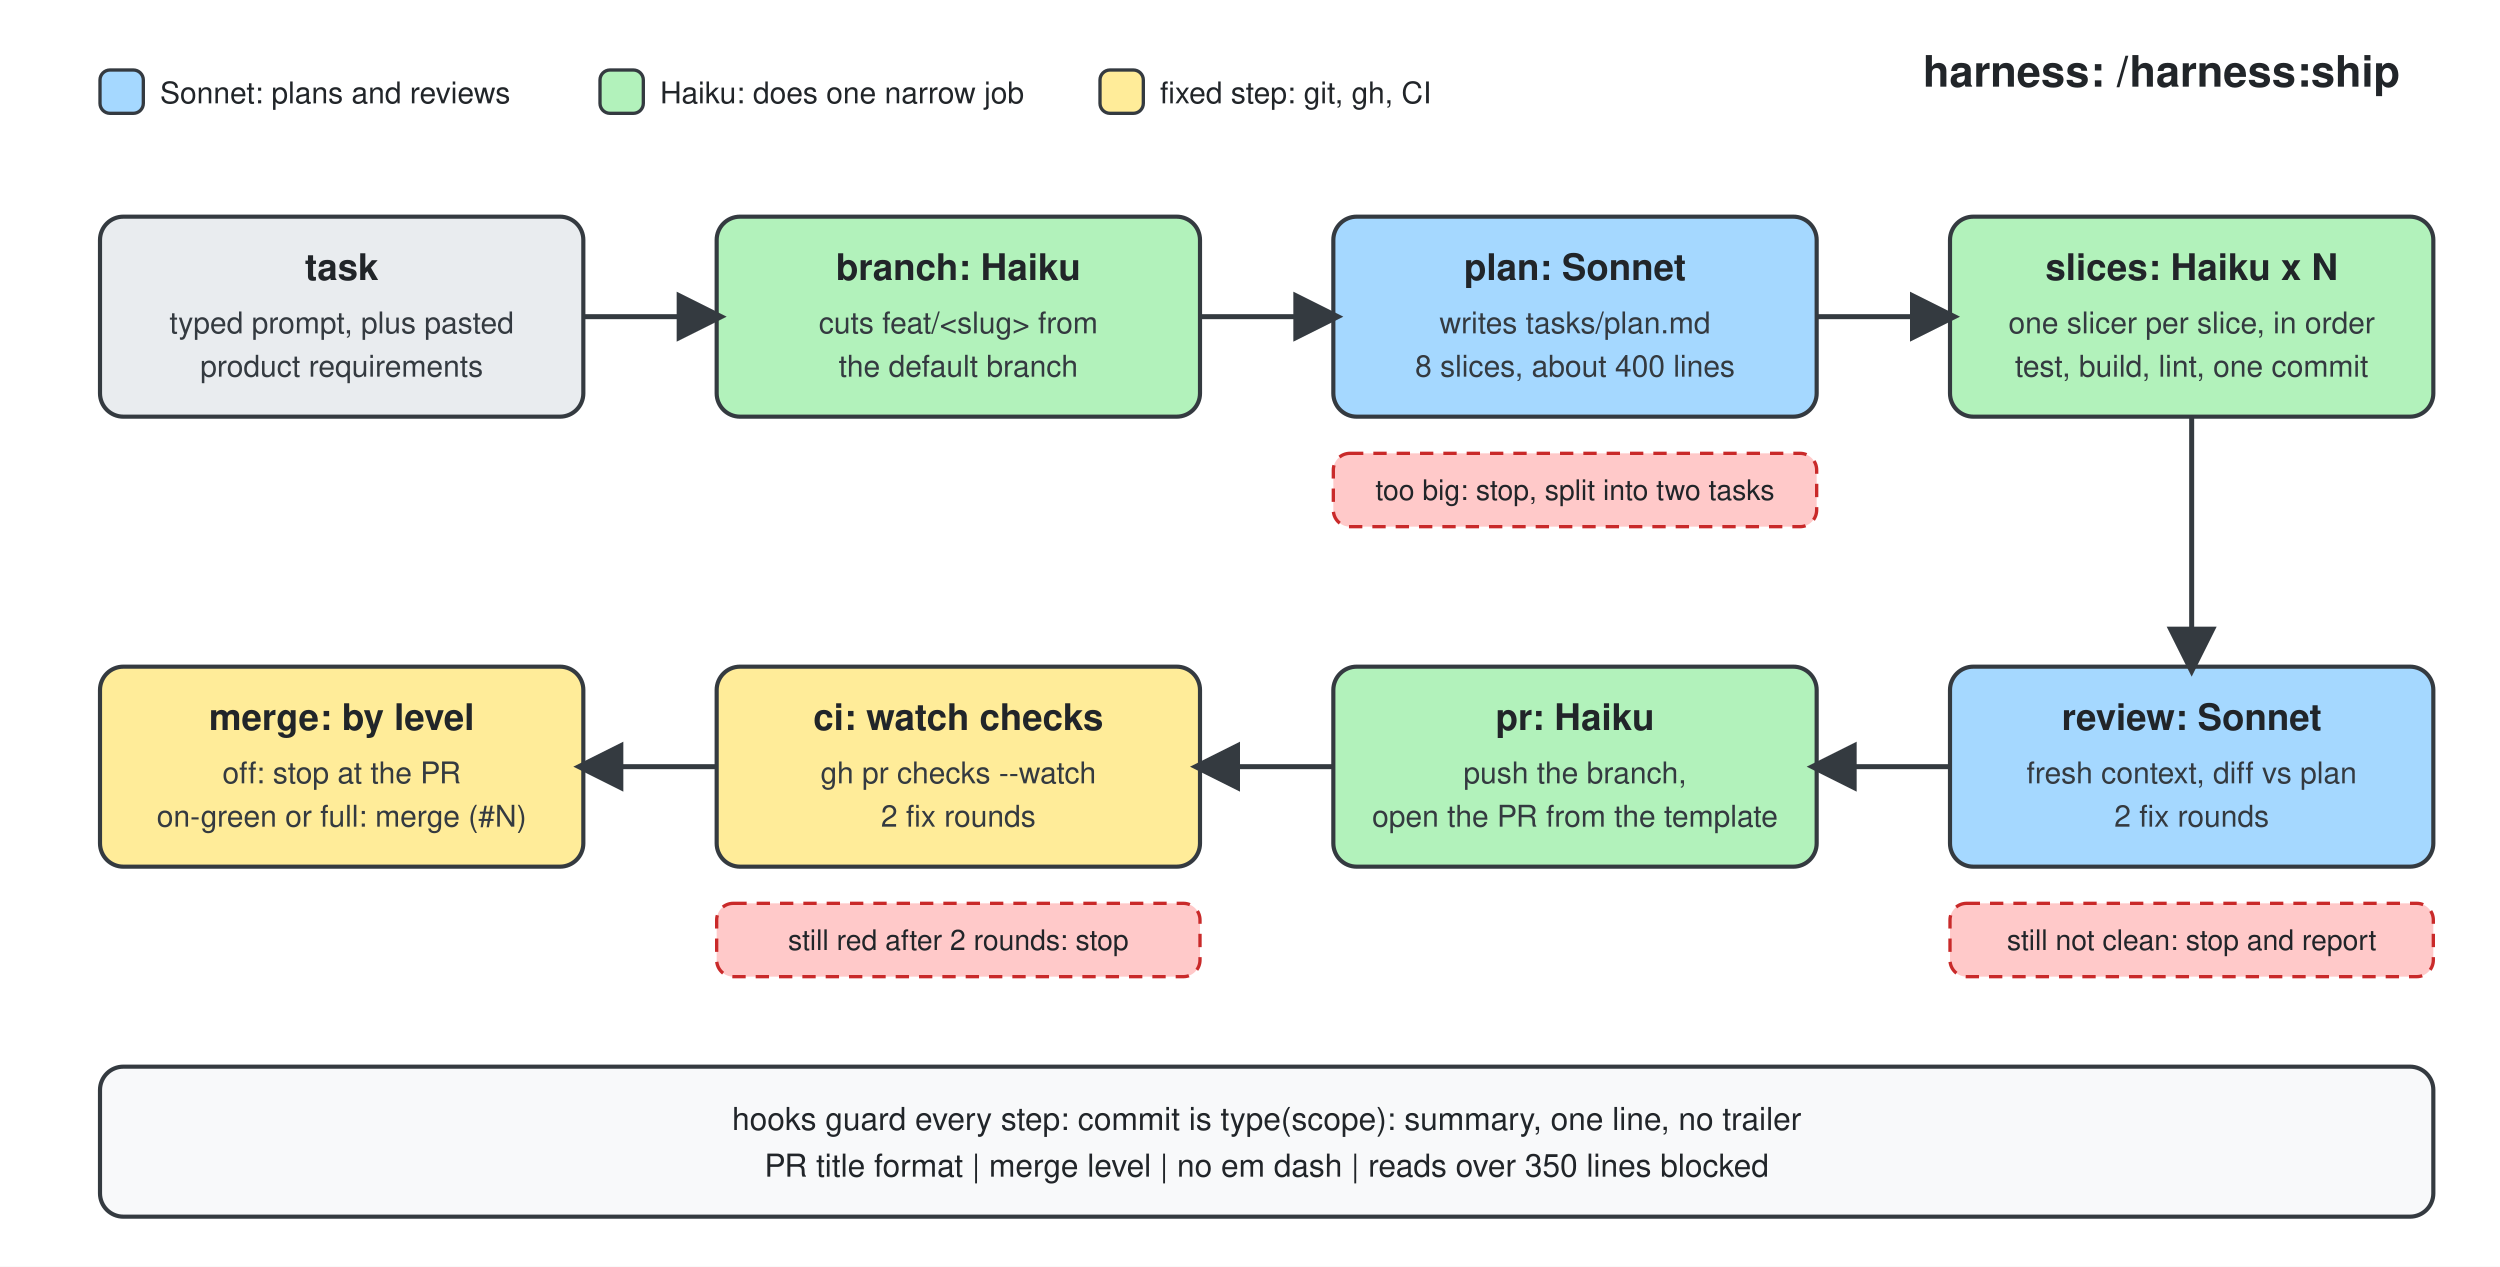
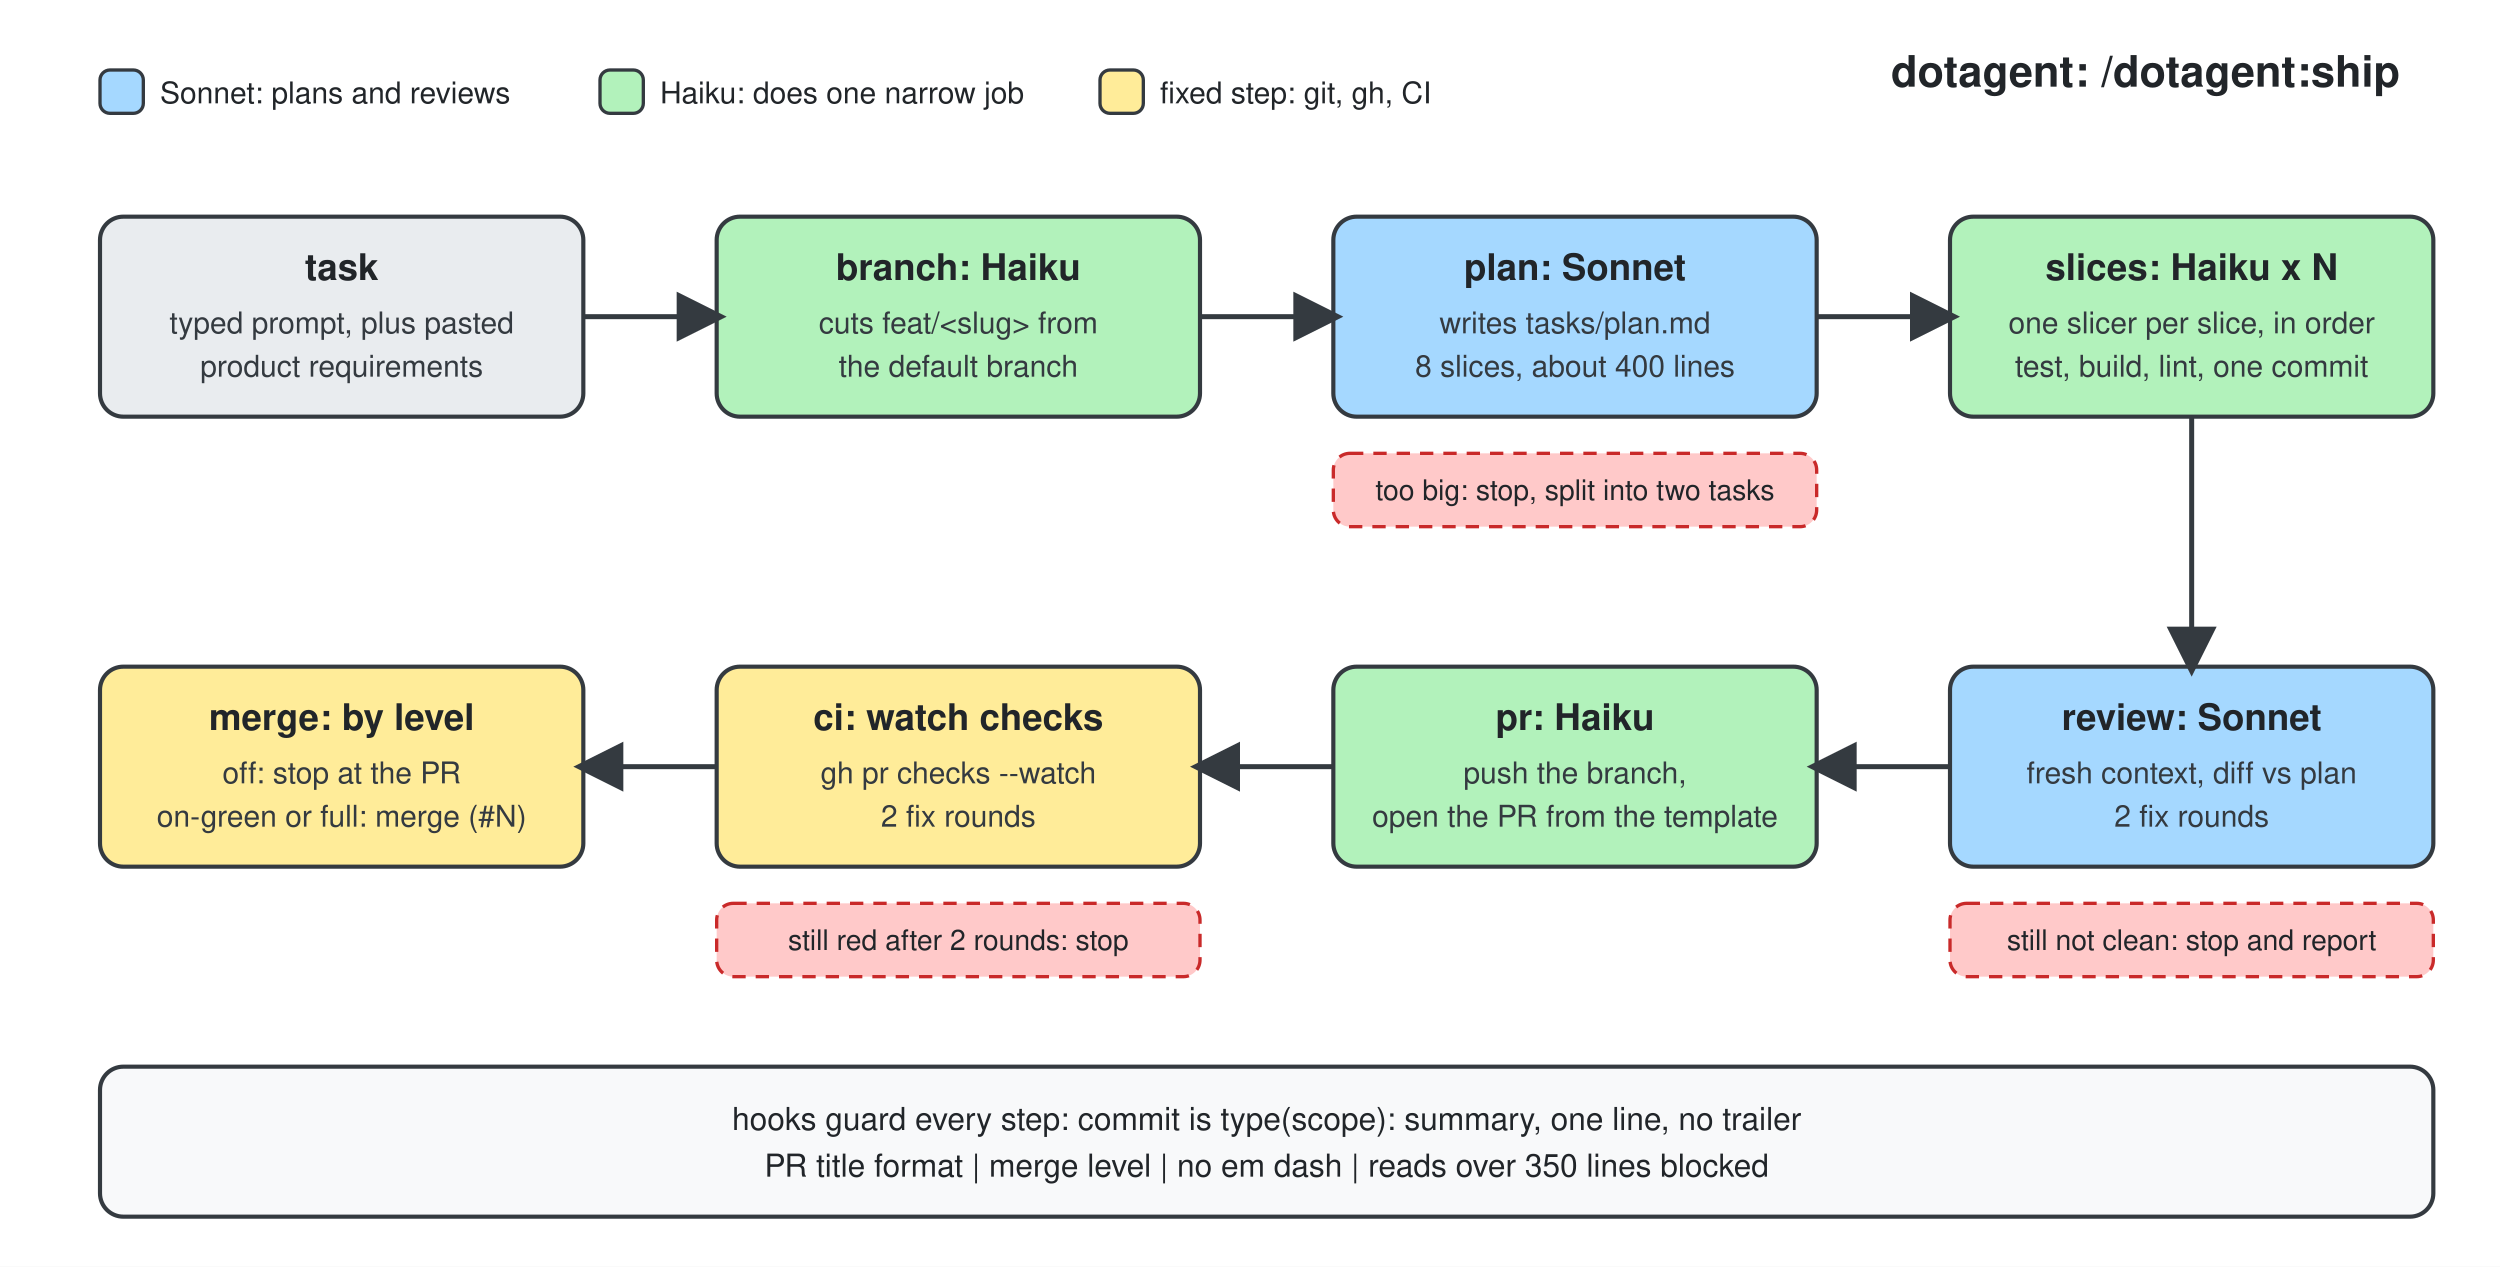
<svg xmlns="http://www.w3.org/2000/svg" viewBox="0 0 1500 760" width="1500" height="760" font-family="Helvetica, Arial, sans-serif">
  <defs>
    <marker id="a" markerWidth="10" markerHeight="10" refX="8" refY="5" orient="auto">
      <path d="M0,0 L10,5 L0,10 z" fill="#343a40" />
    </marker>
  </defs>
  <rect width="1500" height="760" fill="#ffffff" />
-   <text x="1440" y="52" text-anchor="end" font-size="26" font-weight="700" fill="#212529">harness: /harness:ship</text>
+   <text x="1440" y="52" text-anchor="end" font-size="26" font-weight="700" fill="#212529">dotagent: /dotagent:ship</text>
  <rect x="60" y="42" width="26" height="26" rx="6" fill="#a5d8ff" stroke="#343a40" stroke-width="2" />
  <text x="96" y="62" font-size="18" fill="#212529">Sonnet: plans and reviews</text>
  <rect x="360" y="42" width="26" height="26" rx="6" fill="#b2f2bb" stroke="#343a40" stroke-width="2" />
  <text x="396" y="62" font-size="18" fill="#212529">Haiku: does one narrow job</text>
  <rect x="660" y="42" width="26" height="26" rx="6" fill="#ffec99" stroke="#343a40" stroke-width="2" />
  <text x="696" y="62" font-size="18" fill="#212529">fixed step: git, gh, CI</text>
  <rect x="60" y="130" width="290" height="120" rx="14" fill="#e9ecef" stroke="#343a40" stroke-width="2.5" />
  <text x="205" y="168" text-anchor="middle" font-size="22" font-weight="700" fill="#212529">task</text>
  <text x="205" y="200" text-anchor="middle" font-size="18" fill="#343a40">typed prompt, plus pasted</text>
  <text x="205" y="226" text-anchor="middle" font-size="18" fill="#343a40">product requirements</text>
  <rect x="430" y="130" width="290" height="120" rx="14" fill="#b2f2bb" stroke="#343a40" stroke-width="2.5" />
  <text x="575" y="168" text-anchor="middle" font-size="22" font-weight="700" fill="#212529">branch: Haiku</text>
  <text x="575" y="200" text-anchor="middle" font-size="18" fill="#343a40">cuts feat/&lt;slug&gt; from</text>
  <text x="575" y="226" text-anchor="middle" font-size="18" fill="#343a40">the default branch</text>
  <rect x="800" y="130" width="290" height="120" rx="14" fill="#a5d8ff" stroke="#343a40" stroke-width="2.5" />
  <text x="945" y="168" text-anchor="middle" font-size="22" font-weight="700" fill="#212529">plan: Sonnet</text>
  <text x="945" y="200" text-anchor="middle" font-size="18" fill="#343a40">writes tasks/plan.md</text>
  <text x="945" y="226" text-anchor="middle" font-size="18" fill="#343a40">8 slices, about 400 lines</text>
  <rect x="1170" y="130" width="290" height="120" rx="14" fill="#b2f2bb" stroke="#343a40" stroke-width="2.5" />
  <text x="1315" y="168" text-anchor="middle" font-size="22" font-weight="700" fill="#212529">slices: Haiku x N</text>
  <text x="1315" y="200" text-anchor="middle" font-size="18" fill="#343a40">one slicer per slice, in order</text>
  <text x="1315" y="226" text-anchor="middle" font-size="18" fill="#343a40">test, build, lint, one commit</text>
  <rect x="1170" y="400" width="290" height="120" rx="14" fill="#a5d8ff" stroke="#343a40" stroke-width="2.5" />
  <text x="1315" y="438" text-anchor="middle" font-size="22" font-weight="700" fill="#212529">review: Sonnet</text>
  <text x="1315" y="470" text-anchor="middle" font-size="18" fill="#343a40">fresh context, diff vs plan</text>
  <text x="1315" y="496" text-anchor="middle" font-size="18" fill="#343a40">2 fix rounds</text>
  <rect x="800" y="400" width="290" height="120" rx="14" fill="#b2f2bb" stroke="#343a40" stroke-width="2.5" />
  <text x="945" y="438" text-anchor="middle" font-size="22" font-weight="700" fill="#212529">pr: Haiku</text>
  <text x="945" y="470" text-anchor="middle" font-size="18" fill="#343a40">push the branch,</text>
  <text x="945" y="496" text-anchor="middle" font-size="18" fill="#343a40">open the PR from the template</text>
  <rect x="430" y="400" width="290" height="120" rx="14" fill="#ffec99" stroke="#343a40" stroke-width="2.5" />
  <text x="575" y="438" text-anchor="middle" font-size="22" font-weight="700" fill="#212529">ci: watch checks</text>
  <text x="575" y="470" text-anchor="middle" font-size="18" fill="#343a40">gh pr checks --watch</text>
  <text x="575" y="496" text-anchor="middle" font-size="18" fill="#343a40">2 fix rounds</text>
  <rect x="60" y="400" width="290" height="120" rx="14" fill="#ffec99" stroke="#343a40" stroke-width="2.5" />
  <text x="205" y="438" text-anchor="middle" font-size="22" font-weight="700" fill="#212529">merge: by level</text>
  <text x="205" y="470" text-anchor="middle" font-size="18" fill="#343a40">off: stop at the PR</text>
  <text x="205" y="496" text-anchor="middle" font-size="18" fill="#343a40">on-green or full: merge (#N)</text>
  <line x1="350" y1="190" x2="430" y2="190" stroke="#343a40" stroke-width="3" marker-end="url(#a)" />
  <line x1="720" y1="190" x2="800" y2="190" stroke="#343a40" stroke-width="3" marker-end="url(#a)" />
  <line x1="1090" y1="190" x2="1170" y2="190" stroke="#343a40" stroke-width="3" marker-end="url(#a)" />
  <line x1="1315" y1="250" x2="1315" y2="400" stroke="#343a40" stroke-width="3" marker-end="url(#a)" />
  <line x1="1170" y1="460" x2="1090" y2="460" stroke="#343a40" stroke-width="3" marker-end="url(#a)" />
  <line x1="800" y1="460" x2="720" y2="460" stroke="#343a40" stroke-width="3" marker-end="url(#a)" />
  <line x1="430" y1="460" x2="350" y2="460" stroke="#343a40" stroke-width="3" marker-end="url(#a)" />
  <rect x="800" y="272" width="290" height="44" rx="10" fill="#ffc9c9" stroke="#c92a2a" stroke-width="2" stroke-dasharray="8 6" />
  <text x="945" y="300" text-anchor="middle" font-size="17" fill="#212529">too big: stop, split into two tasks</text>
  <rect x="1170" y="542" width="290" height="44" rx="10" fill="#ffc9c9" stroke="#c92a2a" stroke-width="2" stroke-dasharray="8 6" />
  <text x="1315" y="570" text-anchor="middle" font-size="17" fill="#212529">still not clean: stop and report</text>
  <rect x="430" y="542" width="290" height="44" rx="10" fill="#ffc9c9" stroke="#c92a2a" stroke-width="2" stroke-dasharray="8 6" />
  <text x="575" y="570" text-anchor="middle" font-size="17" fill="#212529">still red after 2 rounds: stop</text>
  <rect x="60" y="640" width="1400" height="90" rx="14" fill="#f8f9fa" stroke="#343a40" stroke-width="2.5" stroke-dasharray="3 0" />
  <text x="760" y="678" text-anchor="middle" font-size="19" fill="#212529">hooks guard every step: commit is type(scope): summary, one line, no trailer</text>
  <text x="760" y="706" text-anchor="middle" font-size="19" fill="#212529">PR title format  |  merge level  |  no em dash  |  reads over 350 lines blocked</text>
</svg>
